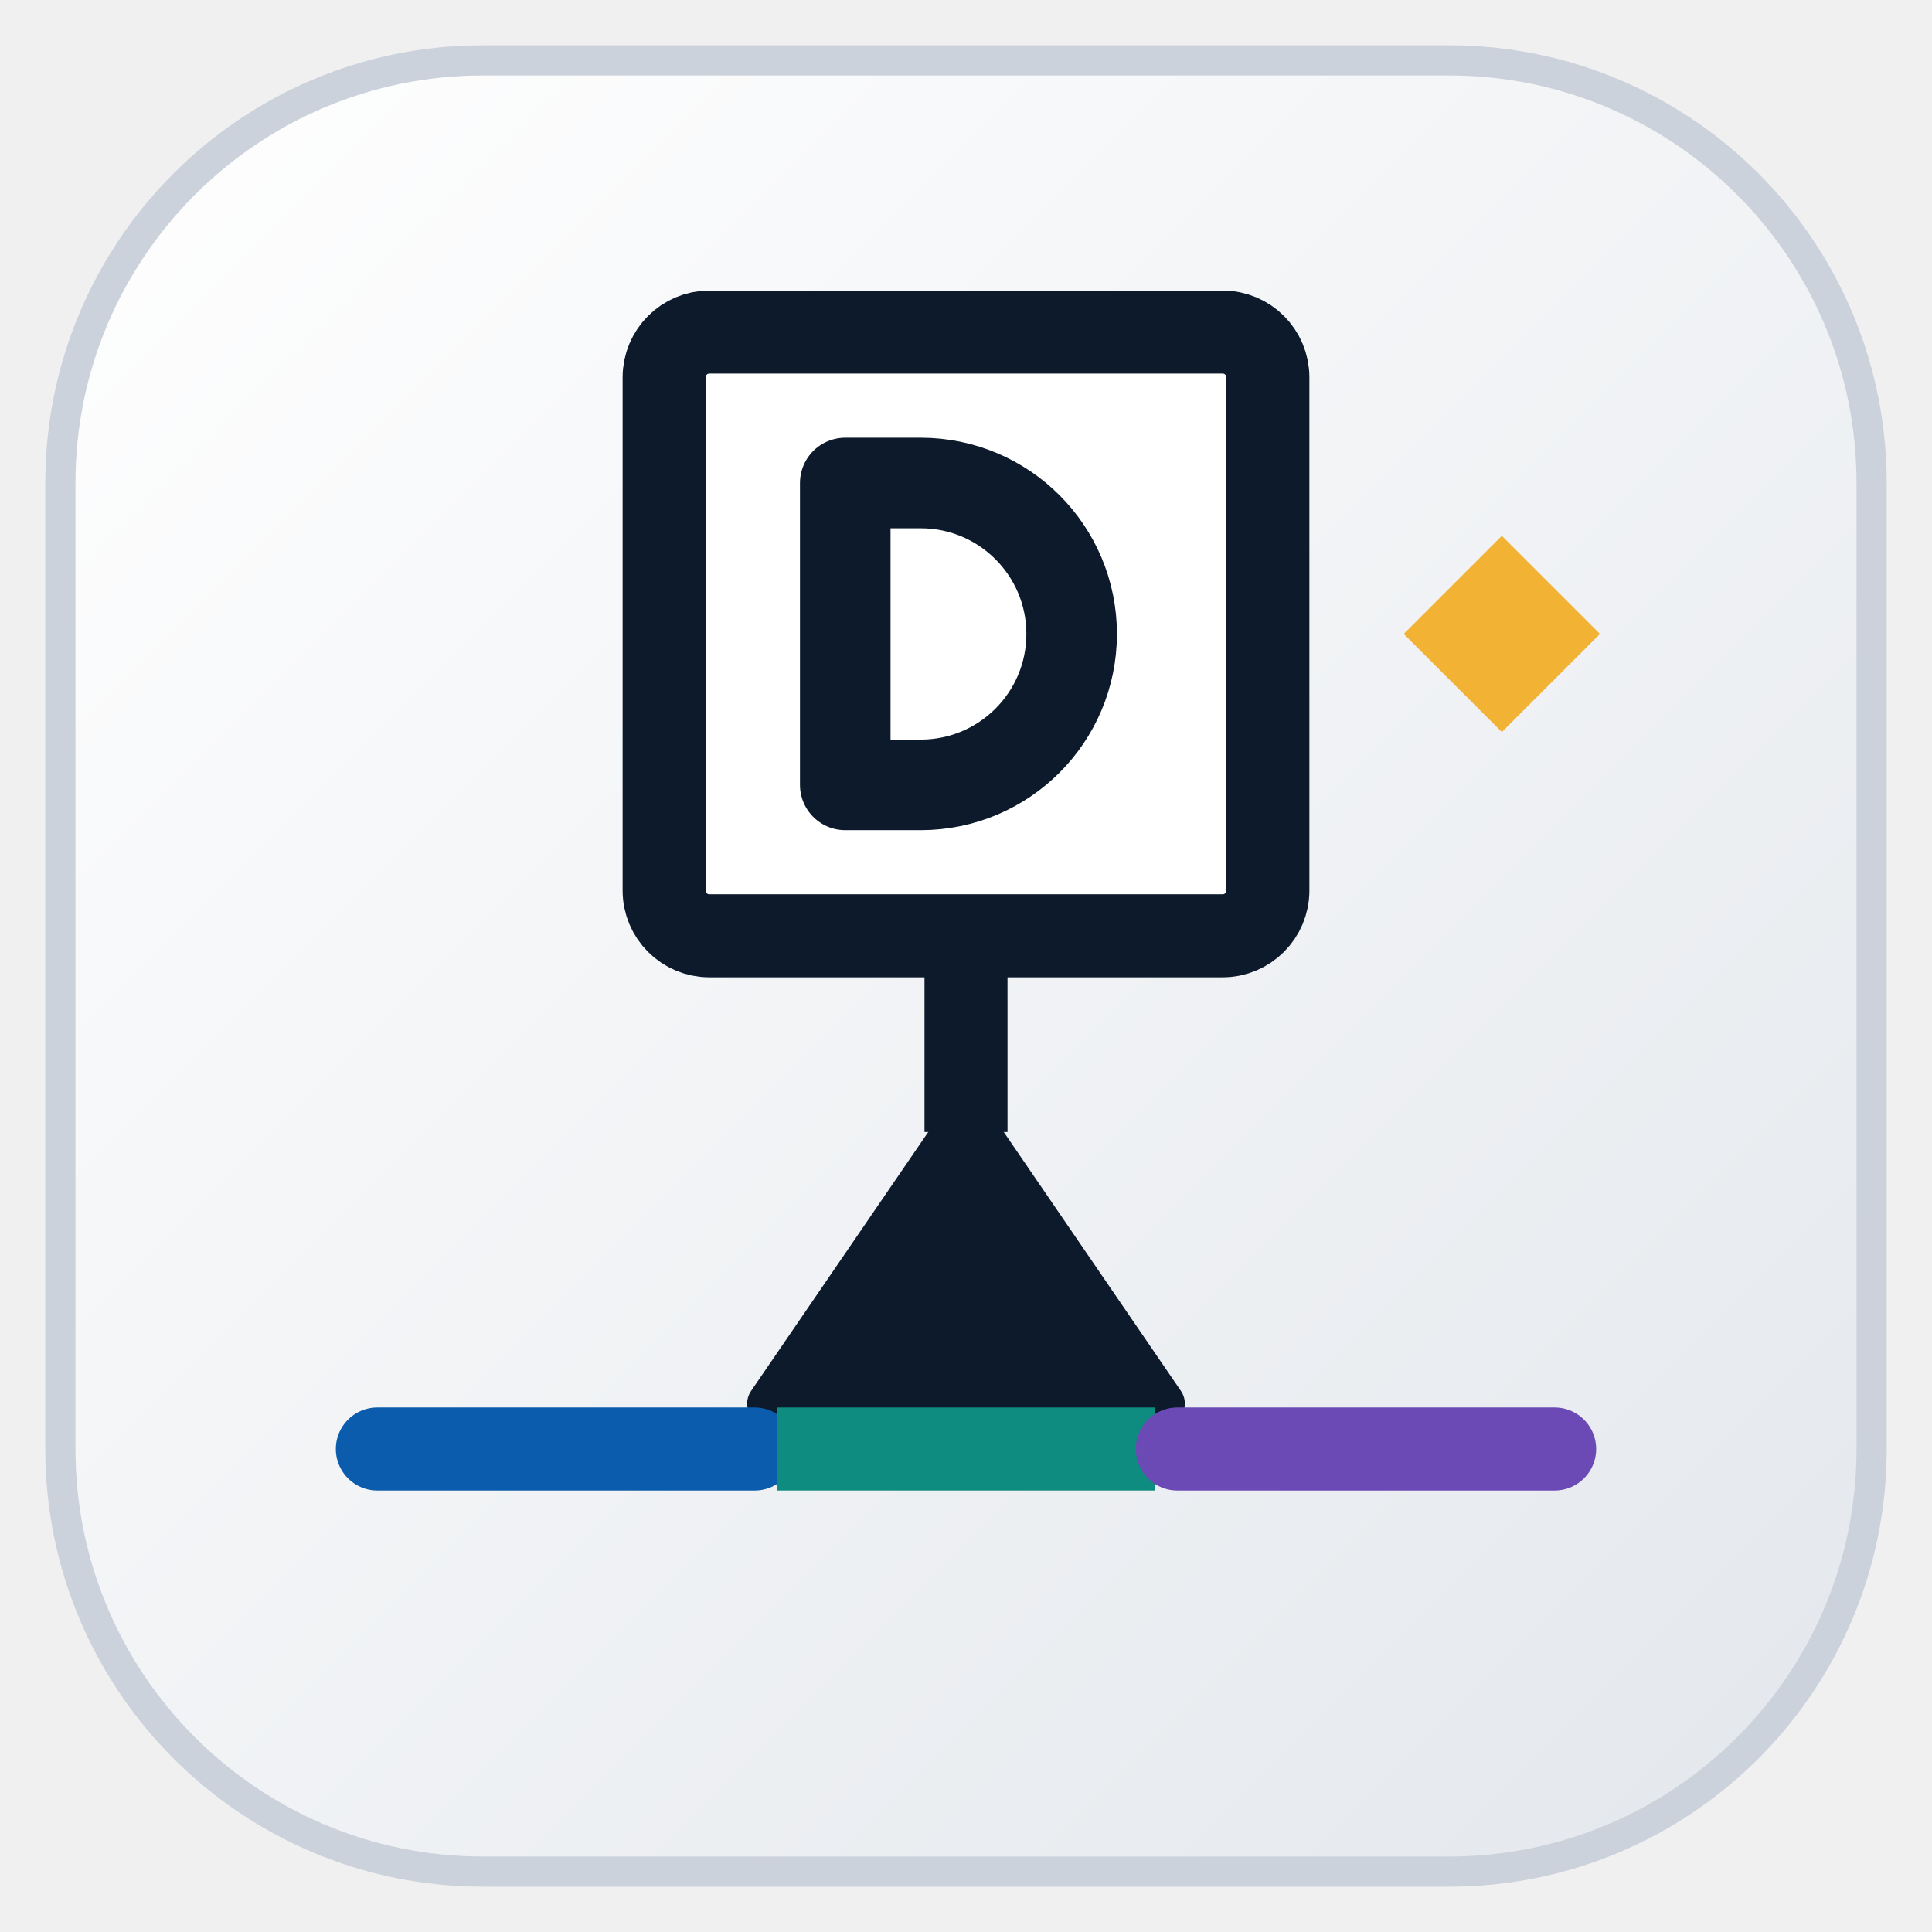
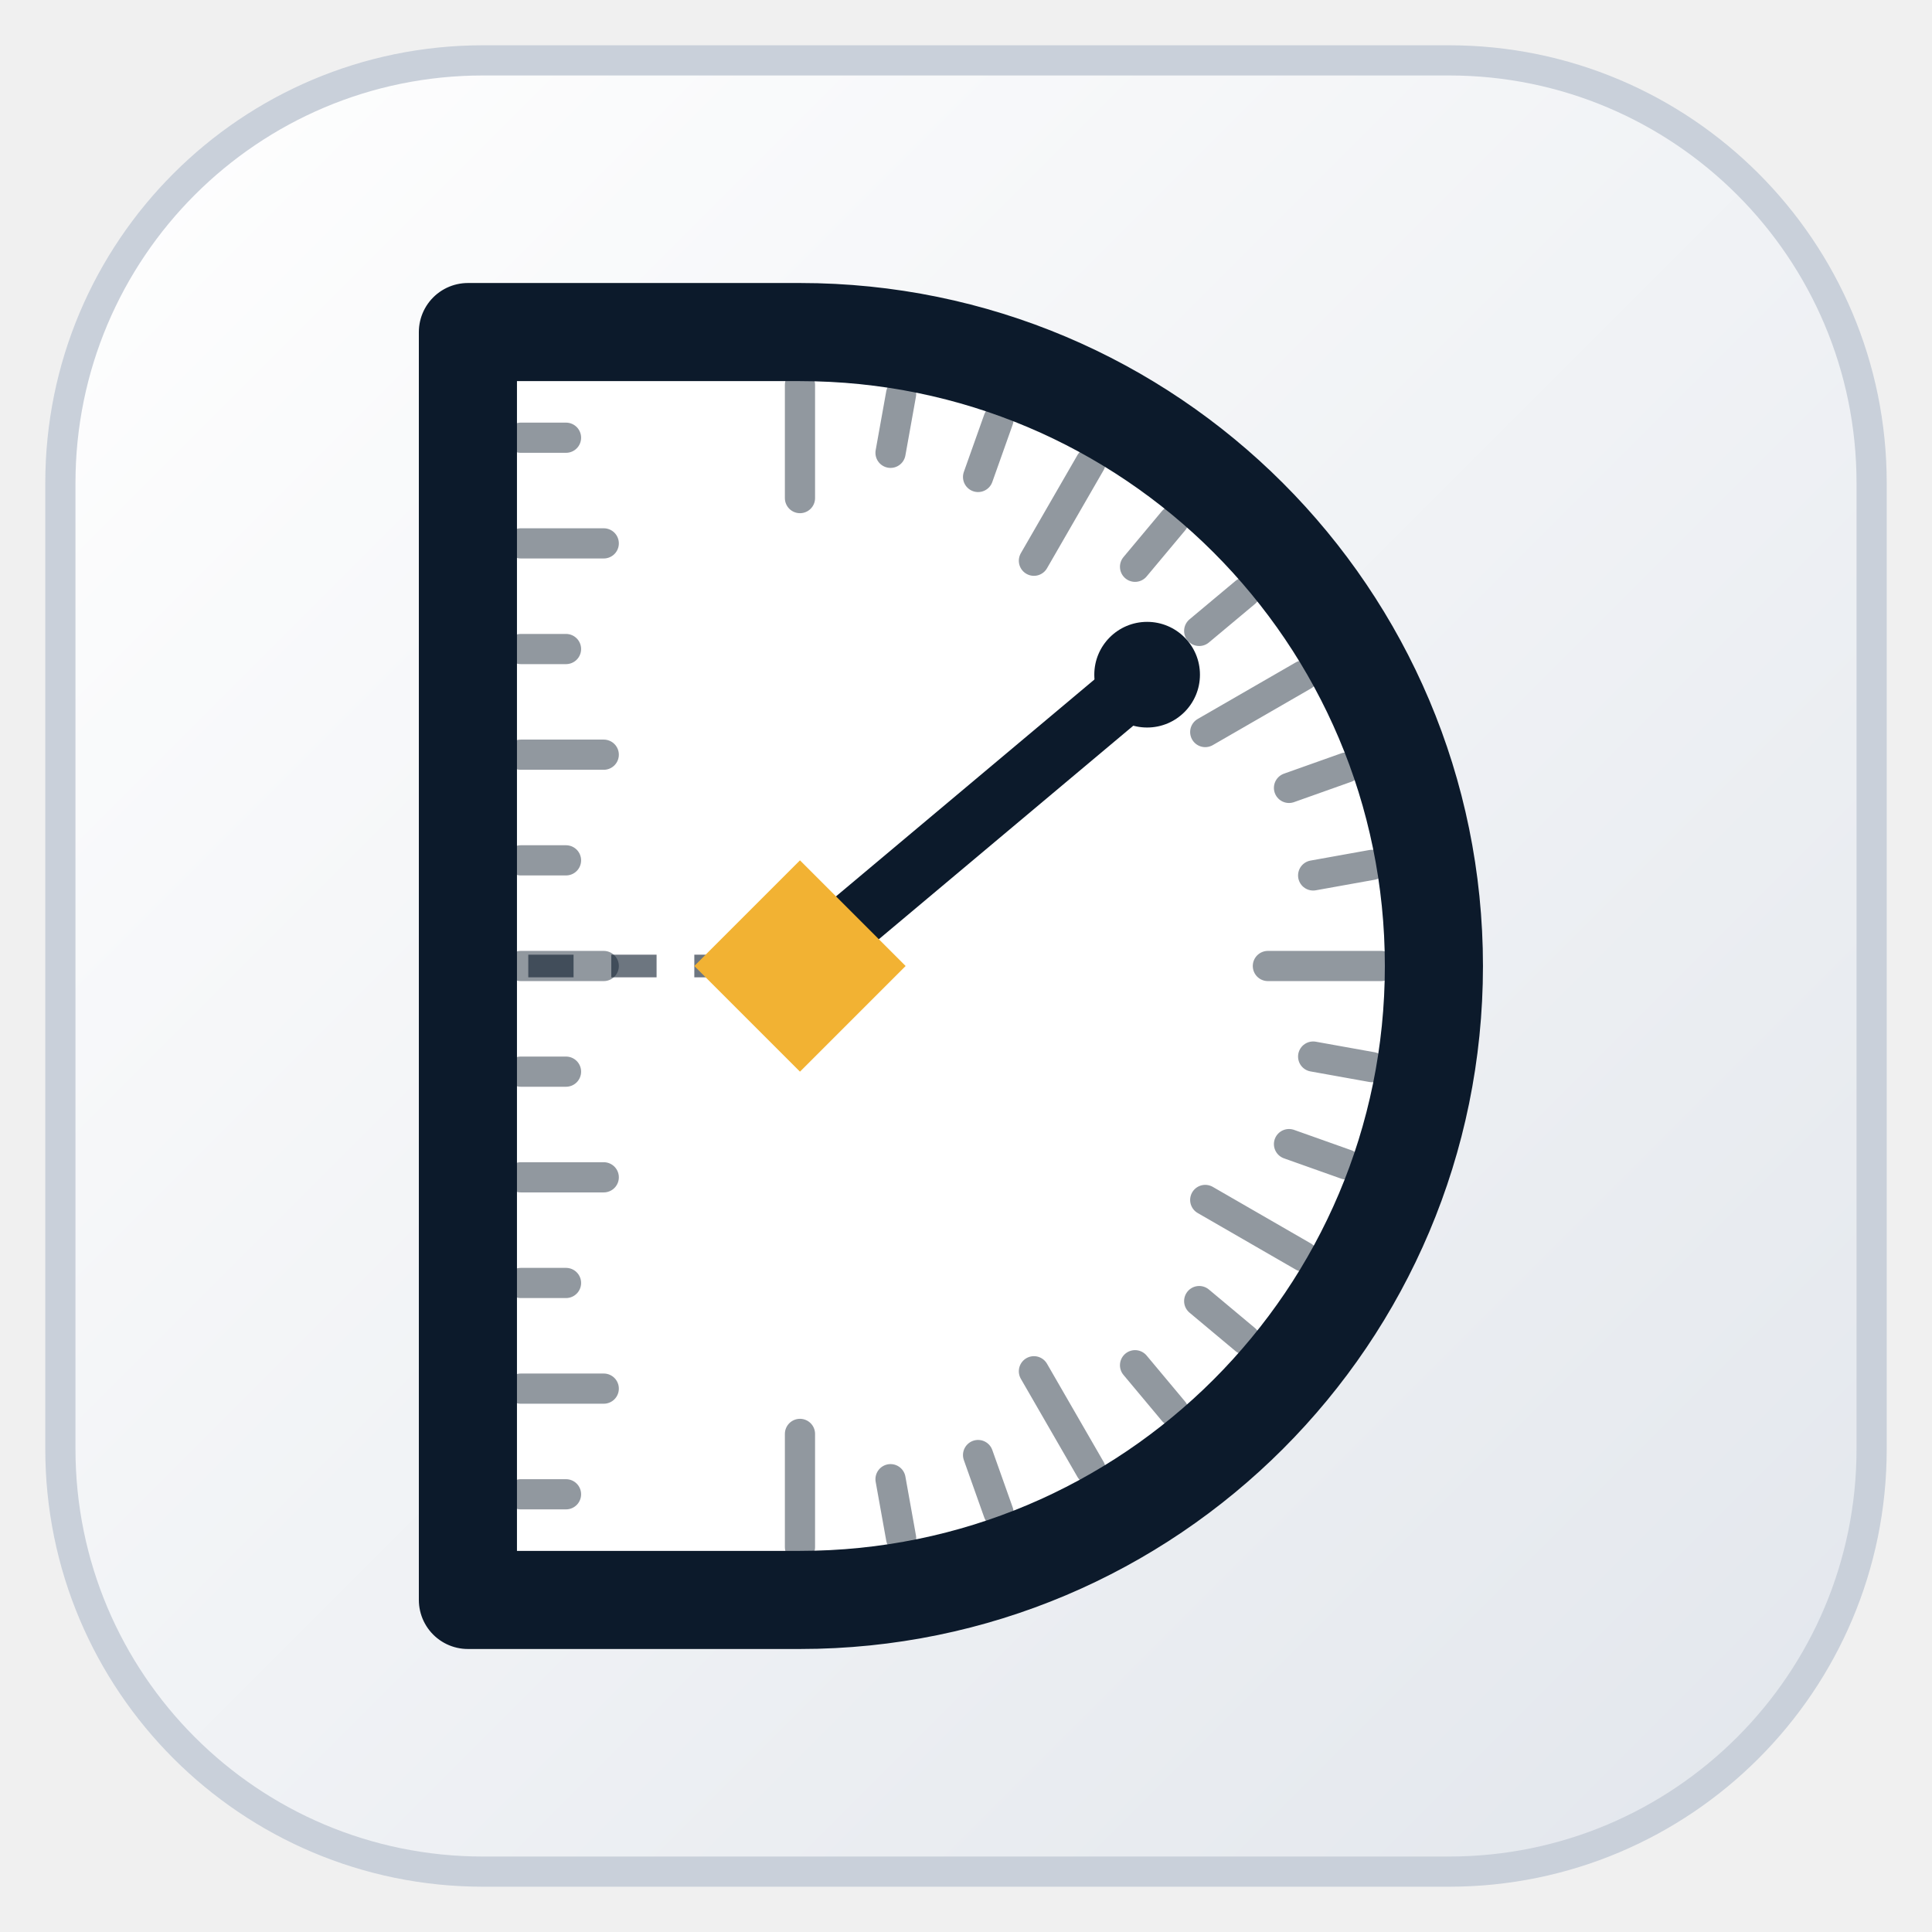
<svg xmlns="http://www.w3.org/2000/svg" viewBox="0 0 256 256" width="256" height="256">
  <defs>
    <linearGradient id="bg" x1="0" y1="0" x2="1" y2="1">
      <stop offset="0" stop-color="#FFFFFF" />
-       <stop offset="1" stop-color="#E3E7EC" />
+       <stop offset="1" stop-color="#E2E6EC" />
    </linearGradient>
  </defs>
-   <rect x="8" y="8" width="240" height="240" rx="56" fill="url(#bg)" stroke="#CBD2DB" stroke-width="4" />
-   <rect x="88" y="44" width="80" height="80" rx="6" fill="#FFFFFF" stroke="#0C1A2B" stroke-width="11" />
-   <path d="M112 64v40h10a20 20 0 0 0 0-40z" fill="none" stroke="#0C1A2B" stroke-width="12" stroke-linejoin="round" />
-   <path d="M128 124v26" stroke="#0C1A2B" stroke-width="11" />
-   <path d="M128 148l26 38h-52z" fill="#0C1A2B" stroke="#0C1A2B" stroke-width="6" stroke-linejoin="round" />
-   <path d="M50 192h50" stroke="#0B5CAD" stroke-width="11" stroke-linecap="round" />
-   <path d="M103 192h50" stroke="#0E8C7F" stroke-width="11" />
-   <path d="M156 192h50" stroke="#6C4AB6" stroke-width="11" stroke-linecap="round" />
-   <path d="M199 71l13 13-13 13-13-13z" fill="#F2B233" />
+   <rect x="8" y="8" width="240" height="240" rx="56" fill="url(#bg)" stroke="#C9D0DA" stroke-width="4" />
+   <path d="M62 44H106a84 84 0 0 1 0 168H62z" fill="#FFFFFF" />
+   <path d="M106.0 51.0L106.0 66.0 M119.4 52.2L118.0 60.0 M132.3 55.6L129.6 63.2 M144.5 61.3L137.0 74.3 M155.5 69.0L150.4 75.1 M165.0 78.5L158.9 83.6 M172.7 89.5L159.7 97.0 M178.4 101.7L170.8 104.4 M181.8 114.6L174.0 116.0 M183.0 128.0L168.0 128.0 M181.8 141.4L174.0 140.0 M178.4 154.3L170.8 151.6 M172.7 166.5L159.7 159.0 M165.0 177.5L158.9 172.4 M155.5 187.0L150.4 180.9 M144.5 194.7L137.0 181.7 M132.3 200.4L129.6 192.8 M119.4 203.8L118.0 196.0 M106.0 205.0L106.0 190.0 M69 58h6 M69 72h11 M69 86h6 M69 100h11 M69 114h6 M69 128h11 M69 142h6 M69 156h11 M69 170h6 M69 184h11 M69 198h6" stroke="#0C1A2B" stroke-width="4" stroke-linecap="round" opacity=".45" />
+   <path d="M70 128H106" stroke="#0C1A2B" stroke-width="3" stroke-dasharray="6 5" opacity=".6" />
+   <path d="M106 128L152.0 89.4" stroke="#0C1A2B" stroke-width="8" stroke-linecap="round" />
+   <circle cx="152.0" cy="89.4" r="7" fill="#0C1A2B" />
+   <path d="M62 44H106a84 84 0 0 1 0 168H62z" fill="none" stroke="#0C1A2B" stroke-width="13" stroke-linejoin="round" />
+   <path d="M106 114l14 14-14 14-14-14z" fill="#F2B233" />
</svg>
